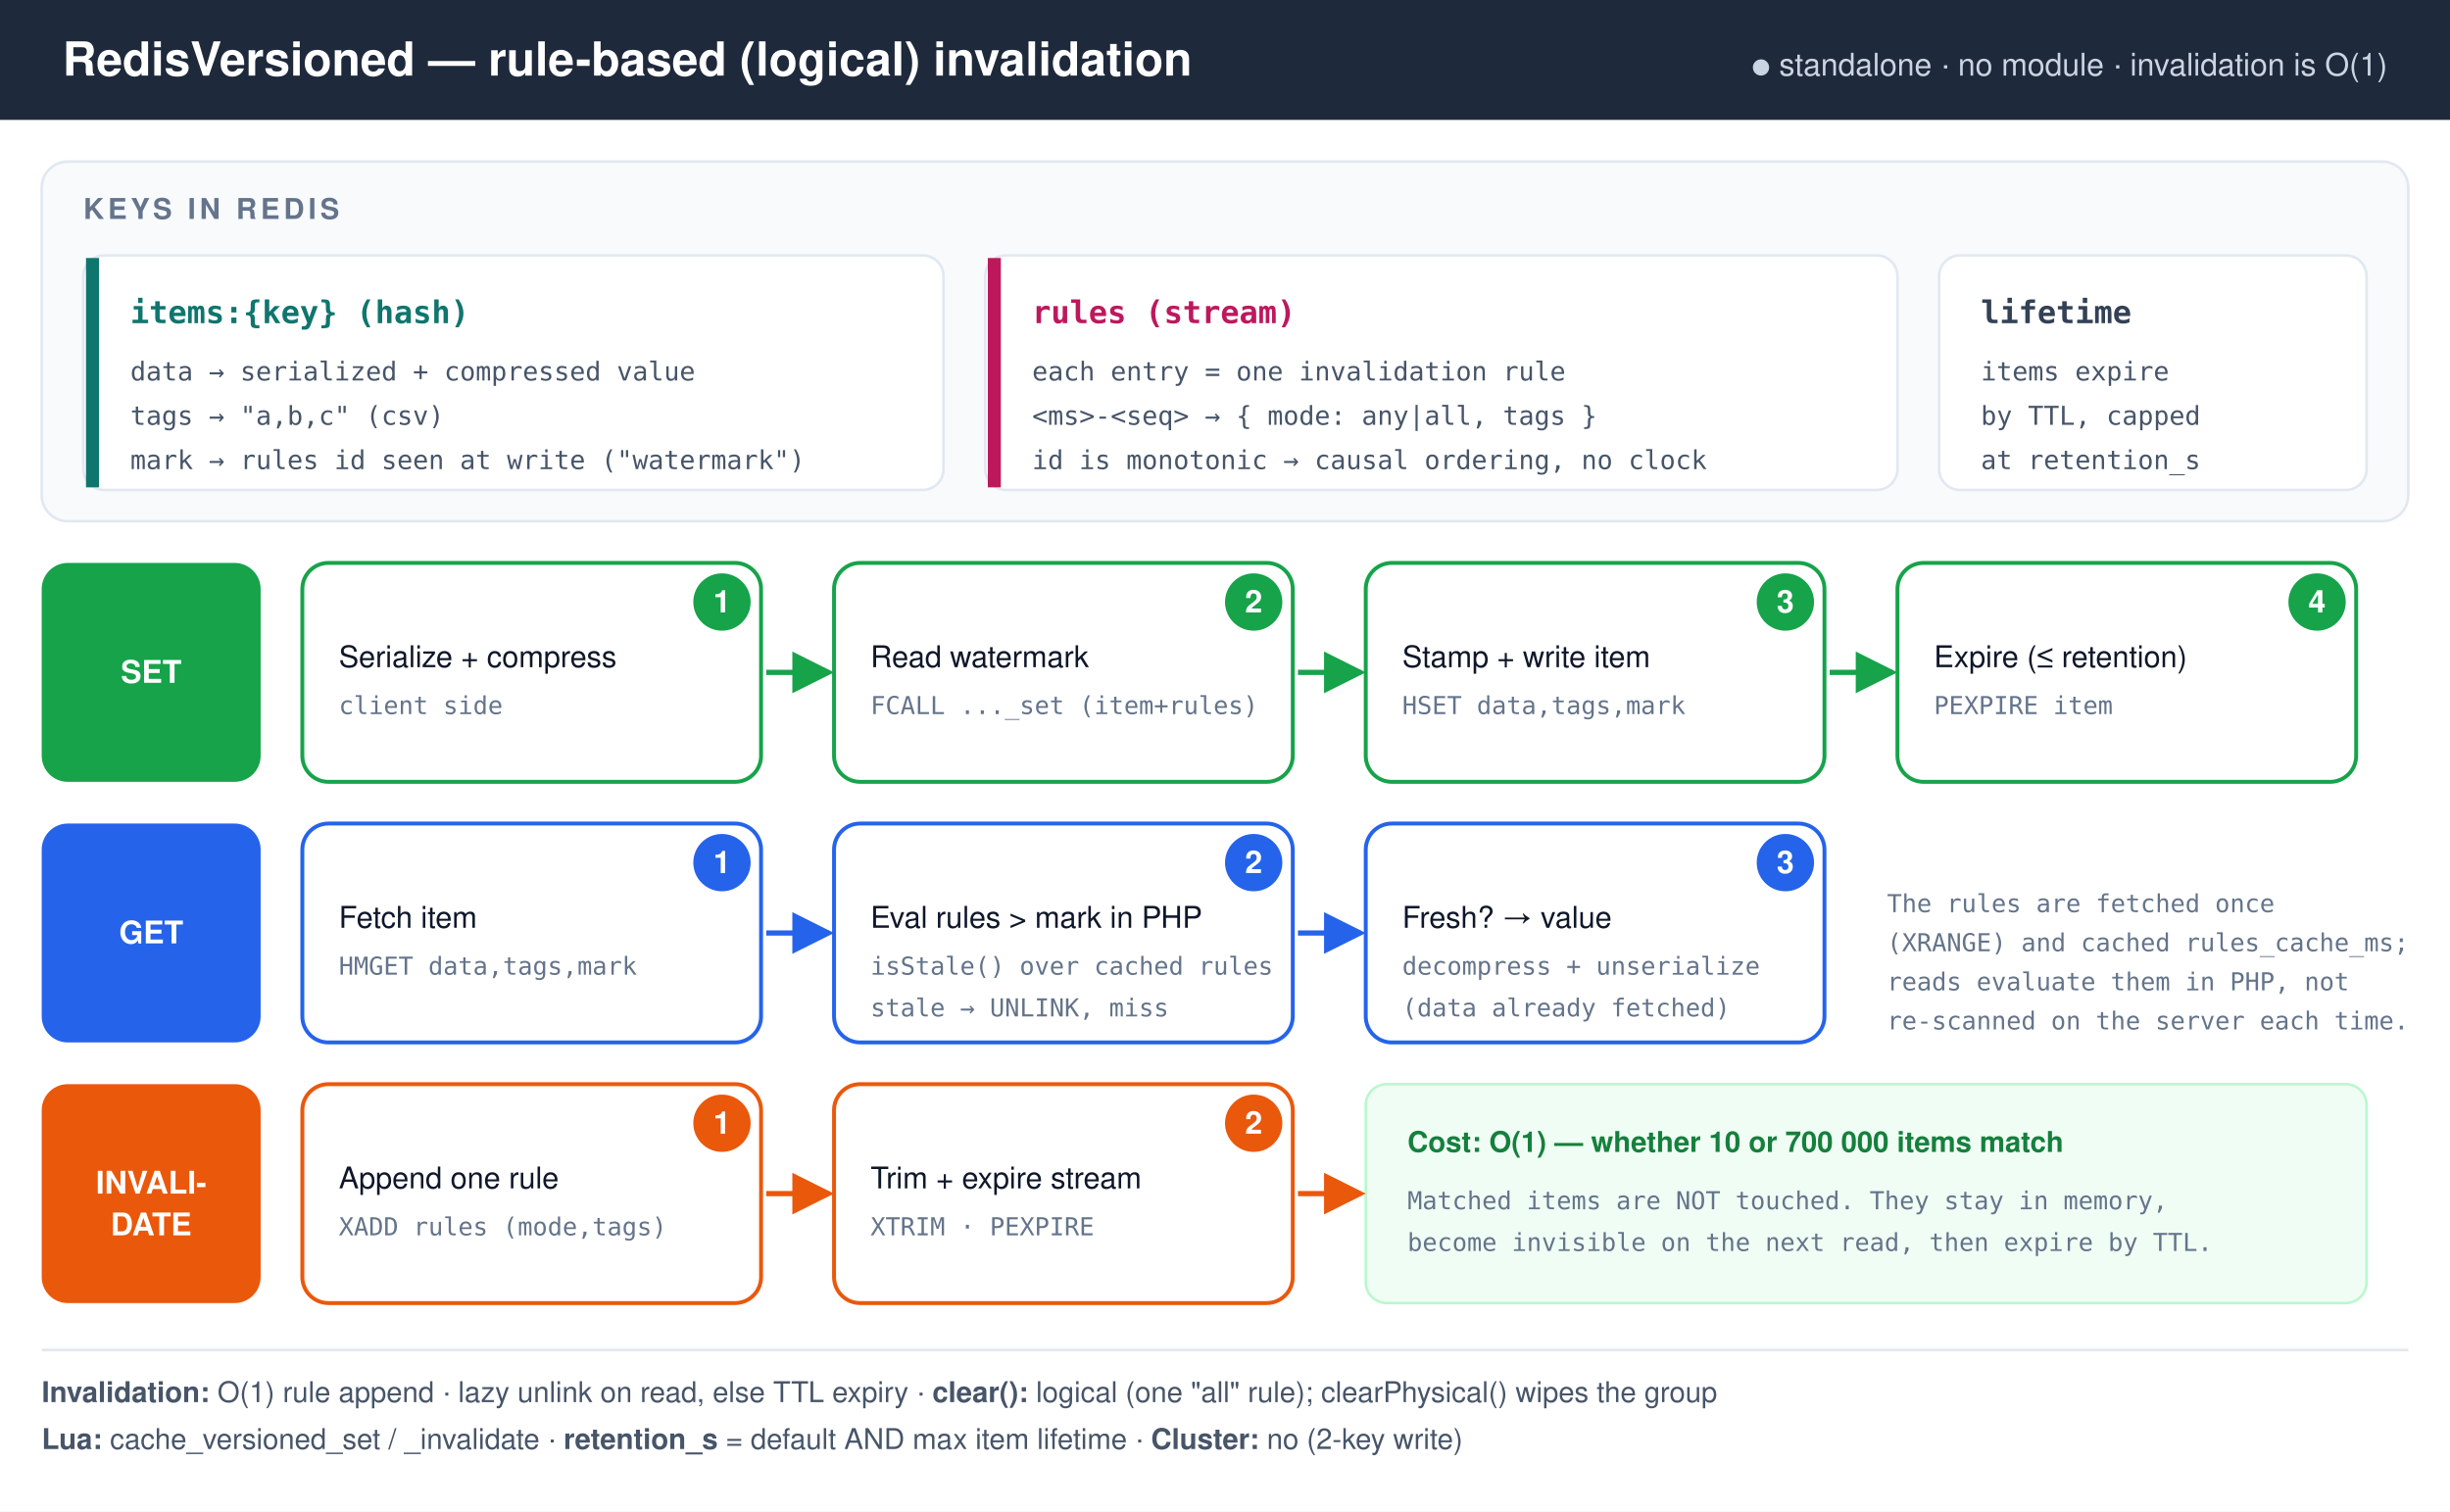
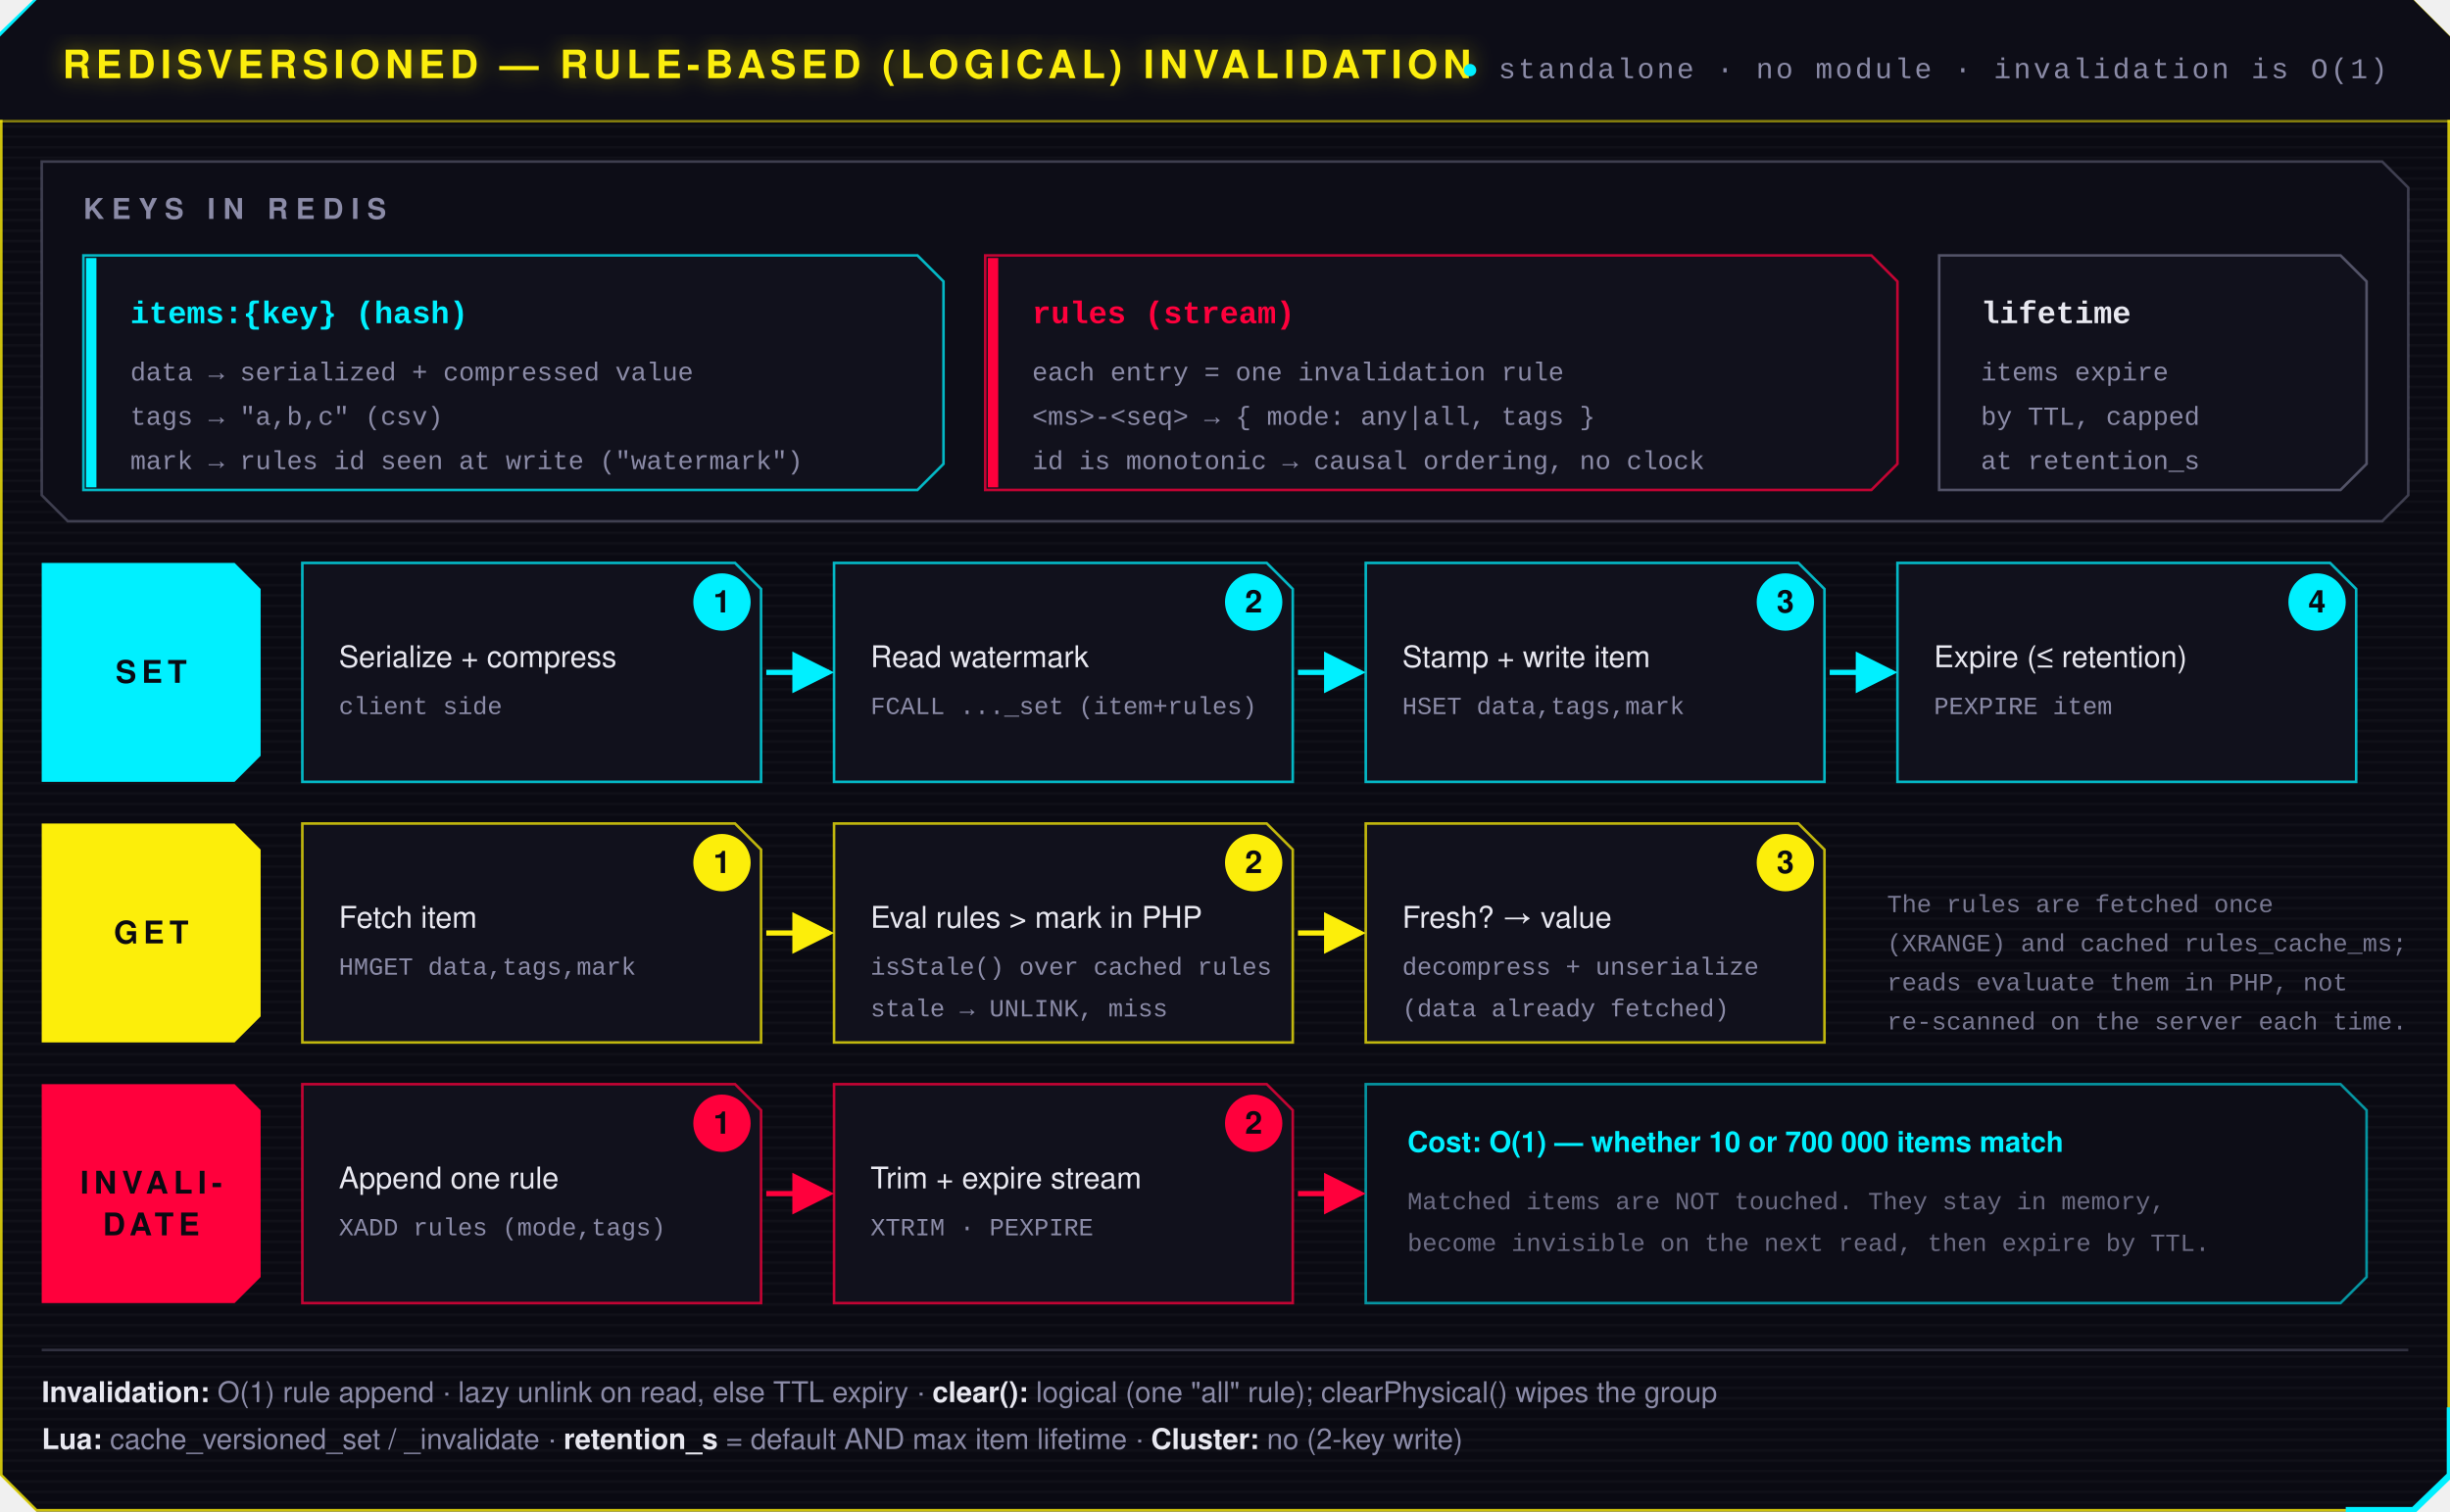
<svg xmlns="http://www.w3.org/2000/svg" width="940" height="580" viewBox="0 0 940 580" font-family="Segoe UI, Helvetica, Arial, sans-serif">
  <defs>
+     <pattern id="scan" width="4" height="4" patternUnits="userSpaceOnUse">
+       <rect width="4" height="1" fill="#ffffff" opacity="0.025" />
+     </pattern>
+     <filter id="glow" x="-40%" y="-40%" width="180%" height="180%">
+       <feGaussianBlur stdDeviation="4" result="halo" />
+       <feComponentTransfer in="halo" result="dim">
+         <feFuncA type="linear" slope="0.45" />
+       </feComponentTransfer>
+       <feMerge>
+         <feMergeNode in="dim" />
+         <feMergeNode in="SourceGraphic" />
+       </feMerge>
+     </filter>
    <marker id="aSet" markerWidth="9" markerHeight="9" refX="7" refY="4" orient="auto">
-       <path d="M0,0 L8,4 L0,8 z" fill="#16a34a" />
+       <path d="M0,0 L8,4 L0,8 z" fill="#00f0ff" />
    </marker>
    <marker id="aGet" markerWidth="9" markerHeight="9" refX="7" refY="4" orient="auto">
-       <path d="M0,0 L8,4 L0,8 z" fill="#2563eb" />
+       <path d="M0,0 L8,4 L0,8 z" fill="#fcee0a" />
    </marker>
    <marker id="aInv" markerWidth="9" markerHeight="9" refX="7" refY="4" orient="auto">
-       <path d="M0,0 L8,4 L0,8 z" fill="#ea580c" />
+       <path d="M0,0 L8,4 L0,8 z" fill="#ff003c" />
    </marker>
    <style>
-       .title{font-size:18px;font-weight:700;fill:#fff}
-       .badge{font-size:12px;fill:#cbd5e1}
-       .panelLabel{font-size:11px;font-weight:700;fill:#64748b;letter-spacing:1.5px}
-       .keyName{font-family:Consolas,monospace;font-size:12px;font-weight:700}
-       .keyField{font-family:Consolas,monospace;font-size:10px;fill:#475569}
-       .laneTab{font-size:12px;font-weight:700;fill:#fff}
-       .stepMain{font-size:11.5px;fill:#0f172a}
-       .stepSub{font-family:Consolas,monospace;font-size:9.5px;fill:#64748b}
-       .stepNum{font-size:12px;font-weight:700;fill:#fff}
-       .note{font-size:11px;fill:#15803d}
-       .foot{font-size:11px;fill:#475569}
-     </style>
+ 			.title{font-size:15px;font-weight:700;fill:#fcee0a;letter-spacing:2px}
+ 			.badge{font-family:Consolas,'Courier New',monospace;font-size:11px;fill:#8b8ba7;letter-spacing:1px}
+ 			.panelLabel{font-size:11px;font-weight:700;fill:#8b8ba7;letter-spacing:3px}
+ 			.keyName{font-family:Consolas,'Courier New',monospace;font-size:12px;font-weight:700}
+ 			.keyField{font-family:Consolas,'Courier New',monospace;font-size:10px;fill:#8b8ba7}
+ 			.laneTab{font-size:12px;font-weight:800;fill:#0a0a12;letter-spacing:2px}
+ 			.stepMain{font-size:11.5px;fill:#e8e8f0}
+ 			.stepSub{font-family:Consolas,'Courier New',monospace;font-size:9.5px;fill:#8b8ba7}
+ 			.stepNum{font-size:12px;font-weight:700;fill:#0a0a12}
+ 			.note{font-size:11px;fill:#00f0ff}
+ 			.foot{font-size:11px;fill:#8b8ba7}
+ 		</style>
  </defs>
-   <rect width="940" height="580" fill="#ffffff" />
-   <rect width="940" height="46" fill="#1e293b" />
-   <text x="24" y="29" class="title">RedisVersioned — rule-based (logical) invalidation</text>
-   <text x="916" y="29" text-anchor="end" class="badge">● standalone · no module · invalidation is O(1)</text>
-   <rect x="16" y="62" width="908" height="138" rx="10" fill="#f8fafc" stroke="#e2e8f0" />
+   <path d="M14,0 H926 L940,14 V566 L926,580 H14 L0,566 V14 Z" fill="#0a0a12" />
+   <path d="M14,0 H926 L940,14 V566 L926,580 H14 L0,566 V14 Z" fill="url(#scan)" />
+   <path d="M14,0.5 H926 L939.5,14 V566 L926,579.5 H14 L0.5,566 V14 Z" fill="none" stroke="#fcee0a" stroke-width="1" opacity="0.8" />
+   <path d="M0,40 V14 L14,0.5 H40" fill="none" stroke="#00f0ff" stroke-width="2.5" />
+   <path d="M940,540 V566 L926,579.5 H900" fill="none" stroke="#00f0ff" stroke-width="2.5" />
+   <path d="M14,0 H926 L940,14 V46 H0 V14 Z" fill="#0d0d17" />
+   <line x1="0" y1="46.5" x2="940" y2="46.5" stroke="#fcee0a" stroke-width="1" opacity="0.5" />
+   <text x="24" y="30" class="title" filter="url(#glow)">REDISVERSIONED — RULE-BASED (LOGICAL) INVALIDATION</text>
+   <text x="916" y="30" text-anchor="end" class="badge">
+     <tspan fill="#00f0ff">●</tspan> standalone · no module · invalidation is O(1)</text>
+   <path d="M16,62 H914 L924,72 V190 L914,200 H26 L16,190 Z" fill="#0d0d17" stroke="#8b8ba7" stroke-opacity="0.4" />
  <text x="32" y="84" class="panelLabel">KEYS IN REDIS</text>
-   <rect x="32" y="98" width="330" height="90" rx="8" fill="#fff" stroke="#e2e8f0" />
-   <rect x="33" y="99" width="5" height="88" fill="#0f766e" />
-   <text x="50" y="124" class="keyName" fill="#0f766e">items:{key}  (hash)</text>
+   <path d="M32,98 H352 L362,108 V178 L352,188 H32 Z" fill="#11111c" stroke="#00f0ff" stroke-opacity="0.75" />
+   <rect x="33" y="99" width="4" height="88" fill="#00f0ff" />
+   <text x="50" y="124" class="keyName" fill="#00f0ff">items:{key}  (hash)</text>
  <text x="50" y="146" class="keyField">data → serialized + compressed value</text>
  <text x="50" y="163" class="keyField">tags → "a,b,c"  (csv)</text>
  <text x="50" y="180" class="keyField">mark → rules id seen at write ("watermark")</text>
-   <rect x="378" y="98" width="350" height="90" rx="8" fill="#fff" stroke="#e2e8f0" />
-   <rect x="379" y="99" width="5" height="88" fill="#be185d" />
-   <text x="396" y="124" class="keyName" fill="#be185d">rules  (stream)</text>
+   <path d="M378,98 H718 L728,108 V178 L718,188 H378 Z" fill="#11111c" stroke="#ff003c" stroke-opacity="0.75" />
+   <rect x="379" y="99" width="4" height="88" fill="#ff003c" />
+   <text x="396" y="124" class="keyName" fill="#ff003c">rules  (stream)</text>
  <text x="396" y="146" class="keyField">each entry = one invalidation rule</text>
  <text x="396" y="163" class="keyField">&lt;ms&gt;-&lt;seq&gt; → { mode: any|all, tags }</text>
  <text x="396" y="180" class="keyField">id is monotonic → causal ordering, no clock</text>
-   <rect x="744" y="98" width="164" height="90" rx="8" fill="#fff" stroke="#e2e8f0" />
-   <text x="760" y="124" class="keyName" fill="#334155">lifetime</text>
+   <path d="M744,98 H898 L908,108 V178 L898,188 H744 Z" fill="#11111c" stroke="#8b8ba7" stroke-opacity="0.55" />
+   <text x="760" y="124" class="keyName" fill="#e8e8f0">lifetime</text>
  <text x="760" y="146" class="keyField">items expire</text>
  <text x="760" y="163" class="keyField">by TTL, capped</text>
  <text x="760" y="180" class="keyField">at retention_s</text>
-   <rect x="16" y="216" width="84" height="84" rx="10" fill="#16a34a" />
+   <path d="M16,216 H90 L100,226 V290 L90,300 H16 Z" fill="#00f0ff" />
  <text x="58" y="262" text-anchor="middle" class="laneTab">SET</text>
  <g>
-     <rect x="116" y="216" width="176" height="84" rx="10" fill="#fff" stroke="#16a34a" stroke-width="1.5" />
-     <circle cx="277" cy="231" r="11" fill="#16a34a" />
+     <path d="M116,216 H282 L292,226 V300 H116 Z" fill="#11111c" stroke="#00f0ff" stroke-opacity="0.75" />
+     <circle cx="277" cy="231" r="11" fill="#00f0ff" />
    <text x="277" y="235" text-anchor="middle" class="stepNum">1</text>
    <text x="130" y="256" class="stepMain">Serialize + compress</text>
    <text x="130" y="274" class="stepSub">client side</text>
-     <rect x="320" y="216" width="176" height="84" rx="10" fill="#fff" stroke="#16a34a" stroke-width="1.5" />
-     <circle cx="481" cy="231" r="11" fill="#16a34a" />
+     <path d="M320,216 H486 L496,226 V300 H320 Z" fill="#11111c" stroke="#00f0ff" stroke-opacity="0.75" />
+     <circle cx="481" cy="231" r="11" fill="#00f0ff" />
    <text x="481" y="235" text-anchor="middle" class="stepNum">2</text>
    <text x="334" y="256" class="stepMain">Read watermark</text>
    <text x="334" y="274" class="stepSub">FCALL ..._set (item+rules)</text>
-     <rect x="524" y="216" width="176" height="84" rx="10" fill="#fff" stroke="#16a34a" stroke-width="1.5" />
-     <circle cx="685" cy="231" r="11" fill="#16a34a" />
+     <path d="M524,216 H690 L700,226 V300 H524 Z" fill="#11111c" stroke="#00f0ff" stroke-opacity="0.75" />
+     <circle cx="685" cy="231" r="11" fill="#00f0ff" />
    <text x="685" y="235" text-anchor="middle" class="stepNum">3</text>
    <text x="538" y="256" class="stepMain">Stamp + write item</text>
    <text x="538" y="274" class="stepSub">HSET data,tags,mark</text>
-     <rect x="728" y="216" width="176" height="84" rx="10" fill="#fff" stroke="#16a34a" stroke-width="1.5" />
-     <circle cx="889" cy="231" r="11" fill="#16a34a" />
+     <path d="M728,216 H894 L904,226 V300 H728 Z" fill="#11111c" stroke="#00f0ff" stroke-opacity="0.75" />
+     <circle cx="889" cy="231" r="11" fill="#00f0ff" />
    <text x="889" y="235" text-anchor="middle" class="stepNum">4</text>
    <text x="742" y="256" class="stepMain">Expire (≤ retention)</text>
    <text x="742" y="274" class="stepSub">PEXPIRE item</text>
-     <line x1="294" y1="258" x2="318" y2="258" stroke="#16a34a" stroke-width="2" marker-end="url(#aSet)" />
-     <line x1="498" y1="258" x2="522" y2="258" stroke="#16a34a" stroke-width="2" marker-end="url(#aSet)" />
-     <line x1="702" y1="258" x2="726" y2="258" stroke="#16a34a" stroke-width="2" marker-end="url(#aSet)" />
+     <line x1="294" y1="258" x2="318" y2="258" stroke="#00f0ff" stroke-width="2" marker-end="url(#aSet)" />
+     <line x1="498" y1="258" x2="522" y2="258" stroke="#00f0ff" stroke-width="2" marker-end="url(#aSet)" />
+     <line x1="702" y1="258" x2="726" y2="258" stroke="#00f0ff" stroke-width="2" marker-end="url(#aSet)" />
  </g>
-   <rect x="16" y="316" width="84" height="84" rx="10" fill="#2563eb" />
+   <path d="M16,316 H90 L100,326 V390 L90,400 H16 Z" fill="#fcee0a" />
  <text x="58" y="362" text-anchor="middle" class="laneTab">GET</text>
  <g>
-     <rect x="116" y="316" width="176" height="84" rx="10" fill="#fff" stroke="#2563eb" stroke-width="1.5" />
-     <circle cx="277" cy="331" r="11" fill="#2563eb" />
+     <path d="M116,316 H282 L292,326 V400 H116 Z" fill="#11111c" stroke="#fcee0a" stroke-opacity="0.75" />
+     <circle cx="277" cy="331" r="11" fill="#fcee0a" />
    <text x="277" y="335" text-anchor="middle" class="stepNum">1</text>
    <text x="130" y="356" class="stepMain">Fetch item</text>
    <text x="130" y="374" class="stepSub">HMGET data,tags,mark</text>
-     <rect x="320" y="316" width="176" height="84" rx="10" fill="#fff" stroke="#2563eb" stroke-width="1.5" />
-     <circle cx="481" cy="331" r="11" fill="#2563eb" />
+     <path d="M320,316 H486 L496,326 V400 H320 Z" fill="#11111c" stroke="#fcee0a" stroke-opacity="0.75" />
+     <circle cx="481" cy="331" r="11" fill="#fcee0a" />
    <text x="481" y="335" text-anchor="middle" class="stepNum">2</text>
    <text x="334" y="356" class="stepMain">Eval rules &gt; mark in PHP</text>
    <text x="334" y="374" class="stepSub">isStale() over cached rules</text>
-     <text x="334" y="390" class="stepSub" fill="#b91c1c">stale → UNLINK, miss</text>
-     <rect x="524" y="316" width="176" height="84" rx="10" fill="#fff" stroke="#2563eb" stroke-width="1.5" />
-     <circle cx="685" cy="331" r="11" fill="#2563eb" />
+     <text x="334" y="390" class="stepSub" fill="#ff003c">stale → UNLINK, miss</text>
+     <path d="M524,316 H690 L700,326 V400 H524 Z" fill="#11111c" stroke="#fcee0a" stroke-opacity="0.75" />
+     <circle cx="685" cy="331" r="11" fill="#fcee0a" />
    <text x="685" y="335" text-anchor="middle" class="stepNum">3</text>
    <text x="538" y="356" class="stepMain">Fresh? → value</text>
    <text x="538" y="374" class="stepSub">decompress + unserialize</text>
    <text x="538" y="390" class="stepSub">(data already fetched)</text>
-     <line x1="294" y1="358" x2="318" y2="358" stroke="#2563eb" stroke-width="2" marker-end="url(#aGet)" />
-     <line x1="498" y1="358" x2="522" y2="358" stroke="#2563eb" stroke-width="2" marker-end="url(#aGet)" />
+     <line x1="294" y1="358" x2="318" y2="358" stroke="#fcee0a" stroke-width="2" marker-end="url(#aGet)" />
+     <line x1="498" y1="358" x2="522" y2="358" stroke="#fcee0a" stroke-width="2" marker-end="url(#aGet)" />
  </g>
-   <text x="724" y="350" class="stepSub" fill="#1e40af">The rules are fetched once</text>
-   <text x="724" y="365" class="stepSub" fill="#1e40af">(XRANGE) and cached rules_cache_ms;</text>
-   <text x="724" y="380" class="stepSub" fill="#1e40af">reads evaluate them in PHP, not</text>
-   <text x="724" y="395" class="stepSub" fill="#1e40af">re-scanned on the server each time.</text>
-   <rect x="16" y="416" width="84" height="84" rx="10" fill="#ea580c" />
+   <text x="724" y="350" class="stepSub" fill="#fcee0a" opacity="0.85">The rules are fetched once</text>
+   <text x="724" y="365" class="stepSub" fill="#fcee0a" opacity="0.85">(XRANGE) and cached rules_cache_ms;</text>
+   <text x="724" y="380" class="stepSub" fill="#fcee0a" opacity="0.85">reads evaluate them in PHP, not</text>
+   <text x="724" y="395" class="stepSub" fill="#fcee0a" opacity="0.85">re-scanned on the server each time.</text>
+   <path d="M16,416 H90 L100,426 V490 L90,500 H16 Z" fill="#ff003c" />
  <text x="58" y="458" text-anchor="middle" class="laneTab">INVALI-</text>
  <text x="58" y="474" text-anchor="middle" class="laneTab">DATE</text>
  <g>
-     <rect x="116" y="416" width="176" height="84" rx="10" fill="#fff" stroke="#ea580c" stroke-width="1.5" />
-     <circle cx="277" cy="431" r="11" fill="#ea580c" />
+     <path d="M116,416 H282 L292,426 V500 H116 Z" fill="#11111c" stroke="#ff003c" stroke-opacity="0.75" />
+     <circle cx="277" cy="431" r="11" fill="#ff003c" />
    <text x="277" y="435" text-anchor="middle" class="stepNum">1</text>
    <text x="130" y="456" class="stepMain">Append one rule</text>
    <text x="130" y="474" class="stepSub">XADD rules (mode,tags)</text>
-     <rect x="320" y="416" width="176" height="84" rx="10" fill="#fff" stroke="#ea580c" stroke-width="1.5" />
-     <circle cx="481" cy="431" r="11" fill="#ea580c" />
+     <path d="M320,416 H486 L496,426 V500 H320 Z" fill="#11111c" stroke="#ff003c" stroke-opacity="0.75" />
+     <circle cx="481" cy="431" r="11" fill="#ff003c" />
    <text x="481" y="435" text-anchor="middle" class="stepNum">2</text>
    <text x="334" y="456" class="stepMain">Trim + expire stream</text>
    <text x="334" y="474" class="stepSub">XTRIM · PEXPIRE</text>
-     <rect x="524" y="416" width="384" height="84" rx="8" fill="#f0fdf4" stroke="#bbf7d0" />
+     <path d="M524,416 H898 L908,426 V490 L898,500 H524 Z" fill="#0d0d17" stroke="#00f0ff" stroke-opacity="0.6" />
    <text x="540" y="442" class="note" font-weight="700">Cost: O(1) — whether 10 or 700 000 items match</text>
-     <text x="540" y="464" class="stepSub" fill="#15803d">Matched items are NOT touched. They stay in memory,</text>
-     <text x="540" y="480" class="stepSub" fill="#15803d">become invisible on the next read, then expire by TTL.</text>
-     <line x1="294" y1="458" x2="318" y2="458" stroke="#ea580c" stroke-width="2" marker-end="url(#aInv)" />
-     <line x1="498" y1="458" x2="522" y2="458" stroke="#ea580c" stroke-width="2" marker-end="url(#aInv)" />
+     <text x="540" y="464" class="stepSub" fill="#00f0ff" opacity="0.75">Matched items are NOT touched. They stay in memory,</text>
+     <text x="540" y="480" class="stepSub" fill="#00f0ff" opacity="0.75">become invisible on the next read, then expire by TTL.</text>
+     <line x1="294" y1="458" x2="318" y2="458" stroke="#ff003c" stroke-width="2" marker-end="url(#aInv)" />
+     <line x1="498" y1="458" x2="522" y2="458" stroke="#ff003c" stroke-width="2" marker-end="url(#aInv)" />
  </g>
-   <line x1="16" y1="518" x2="924" y2="518" stroke="#e2e8f0" />
+   <line x1="16" y1="518" x2="924" y2="518" stroke="#8b8ba7" stroke-opacity="0.3" />
  <text x="16" y="538" class="foot">
-     <tspan font-weight="700">Invalidation:</tspan> O(1) rule append · lazy unlink on read, else TTL expiry  ·  <tspan font-weight="700">clear():</tspan> logical (one "all" rule); clearPhysical() wipes the group</text>
+     <tspan font-weight="700" fill="#e8e8f0">Invalidation:</tspan> O(1) rule append · lazy unlink on read, else TTL expiry  ·  <tspan font-weight="700" fill="#e8e8f0">clear():</tspan> logical (one "all" rule); clearPhysical() wipes the group</text>
  <text x="16" y="556" class="foot">
-     <tspan font-weight="700">Lua:</tspan> cache_versioned_set / _invalidate  ·  <tspan font-weight="700">retention_s</tspan> = default AND max item lifetime  ·  <tspan font-weight="700">Cluster:</tspan> no (2-key write)</text>
+     <tspan font-weight="700" fill="#e8e8f0">Lua:</tspan> cache_versioned_set / _invalidate  ·  <tspan font-weight="700" fill="#e8e8f0">retention_s</tspan> = default AND max item lifetime  ·  <tspan font-weight="700" fill="#e8e8f0">Cluster:</tspan> no (2-key write)</text>
</svg>
